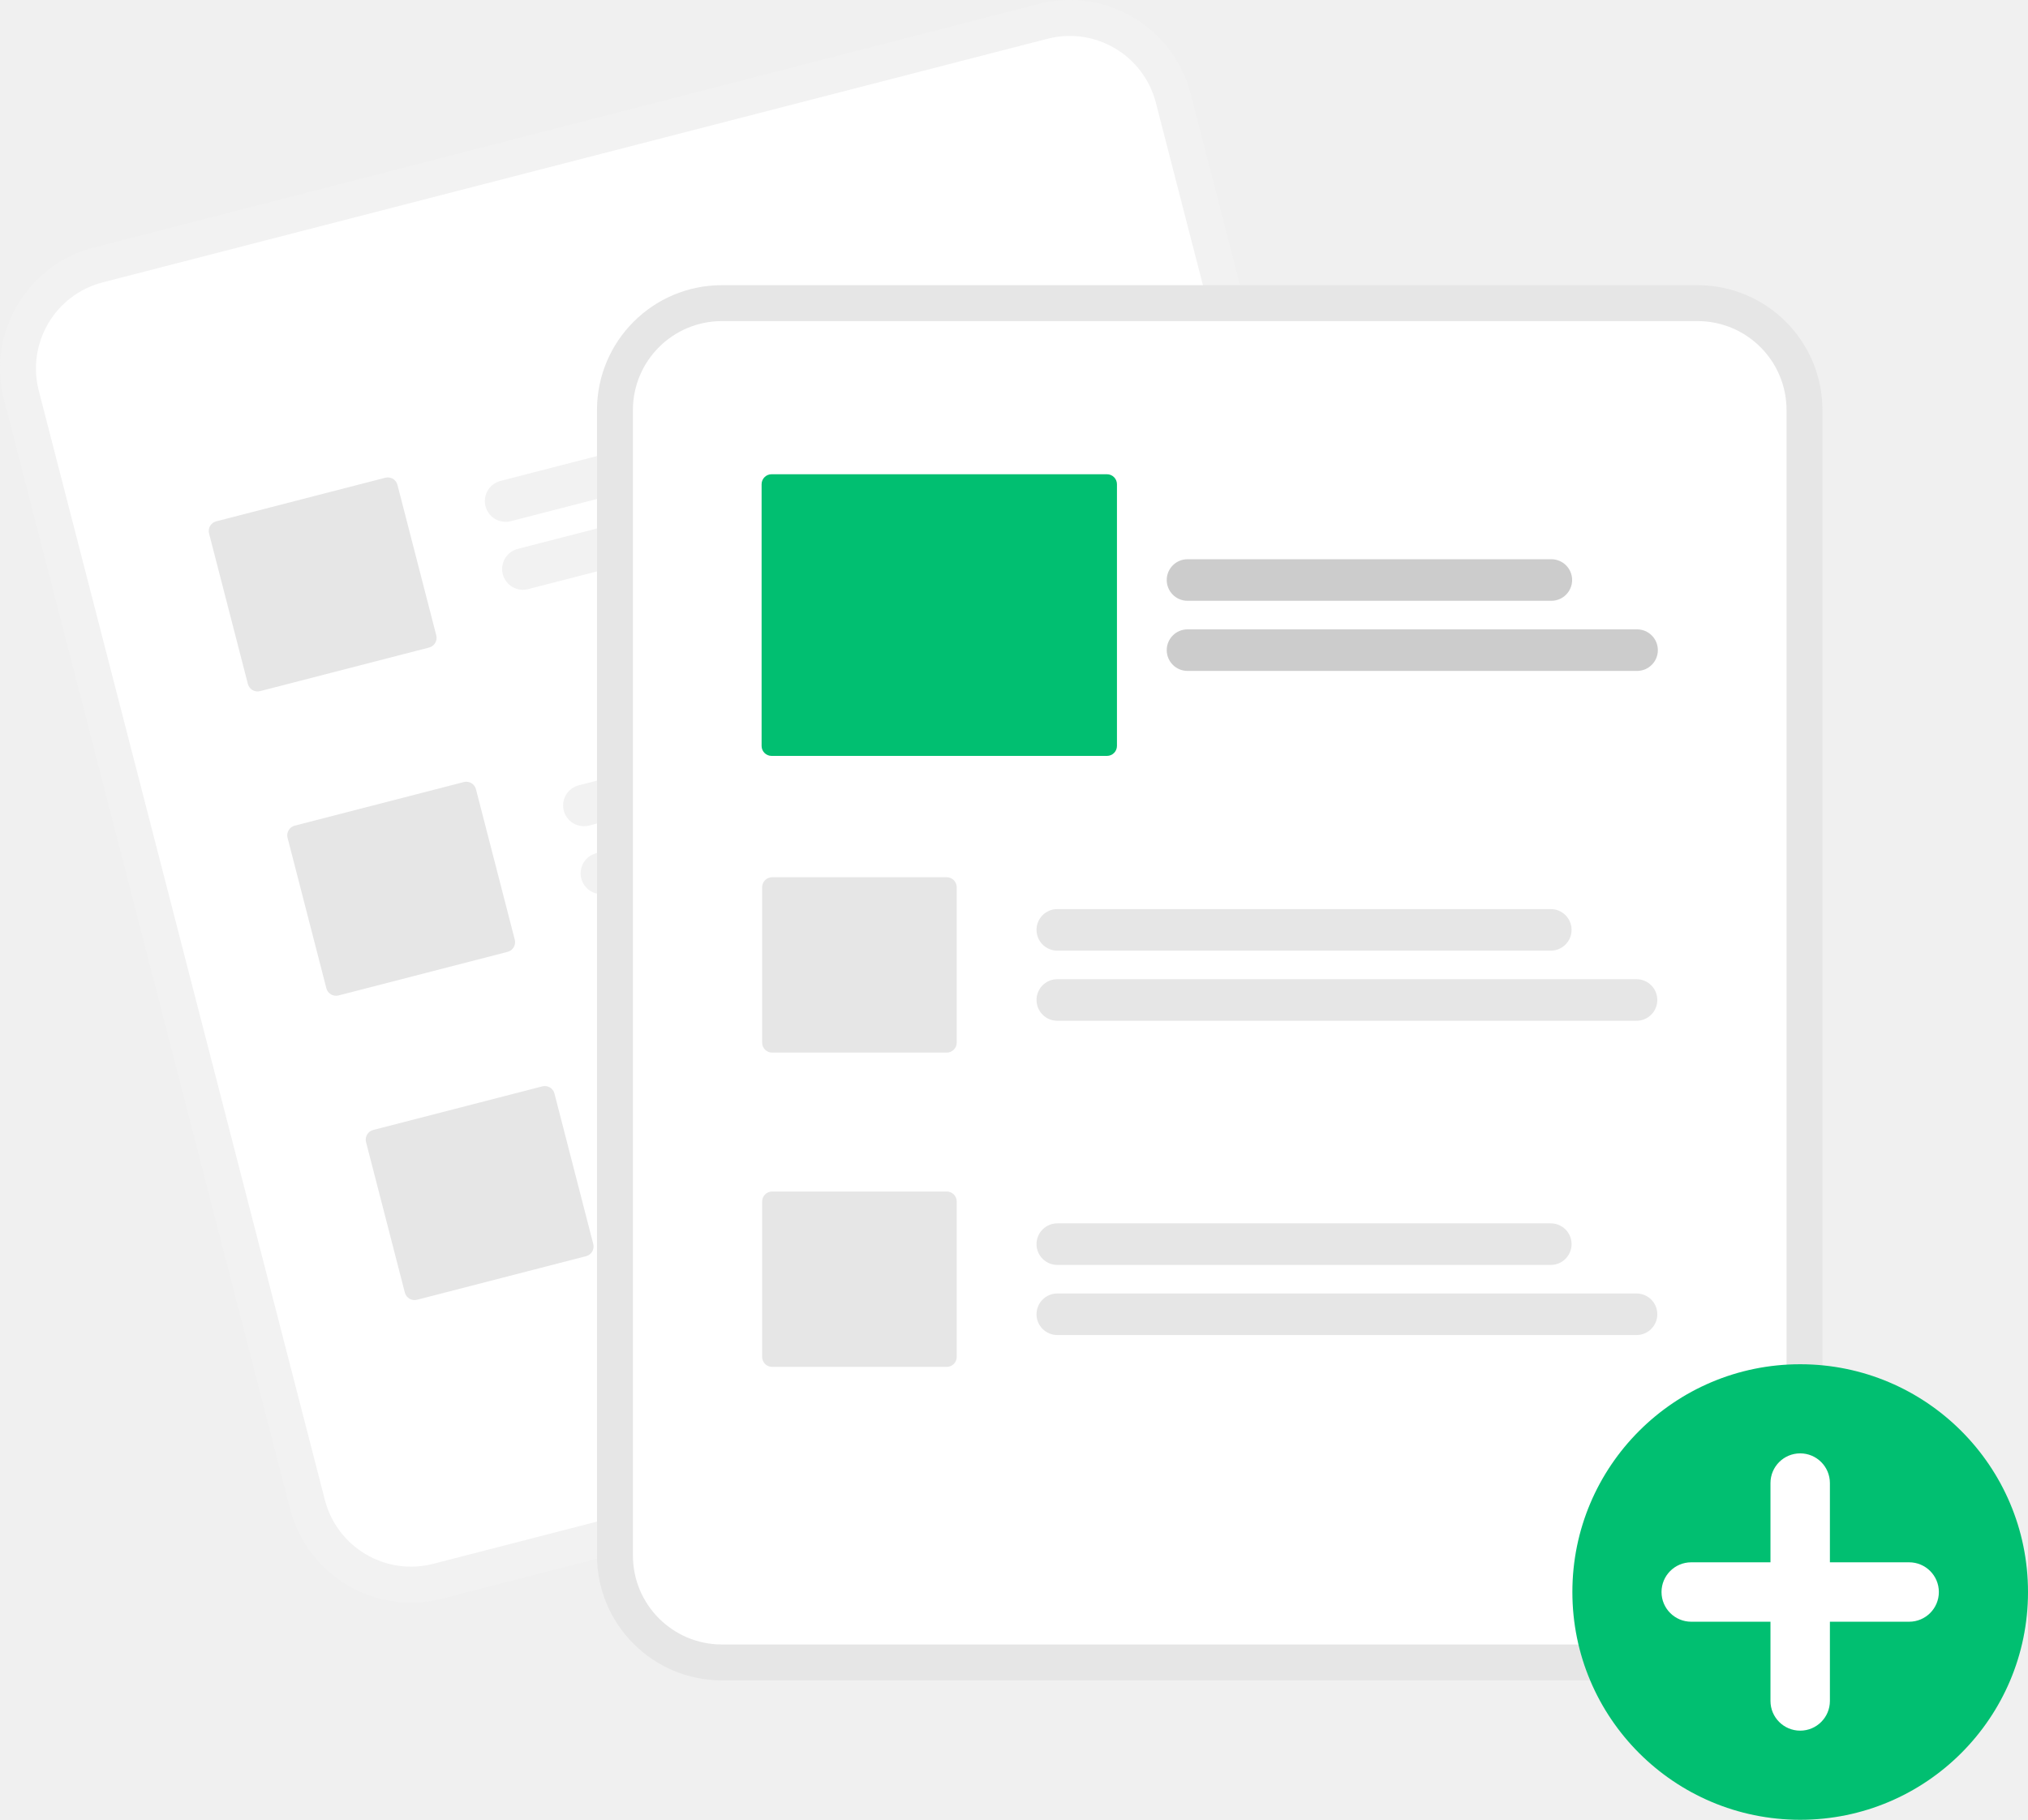
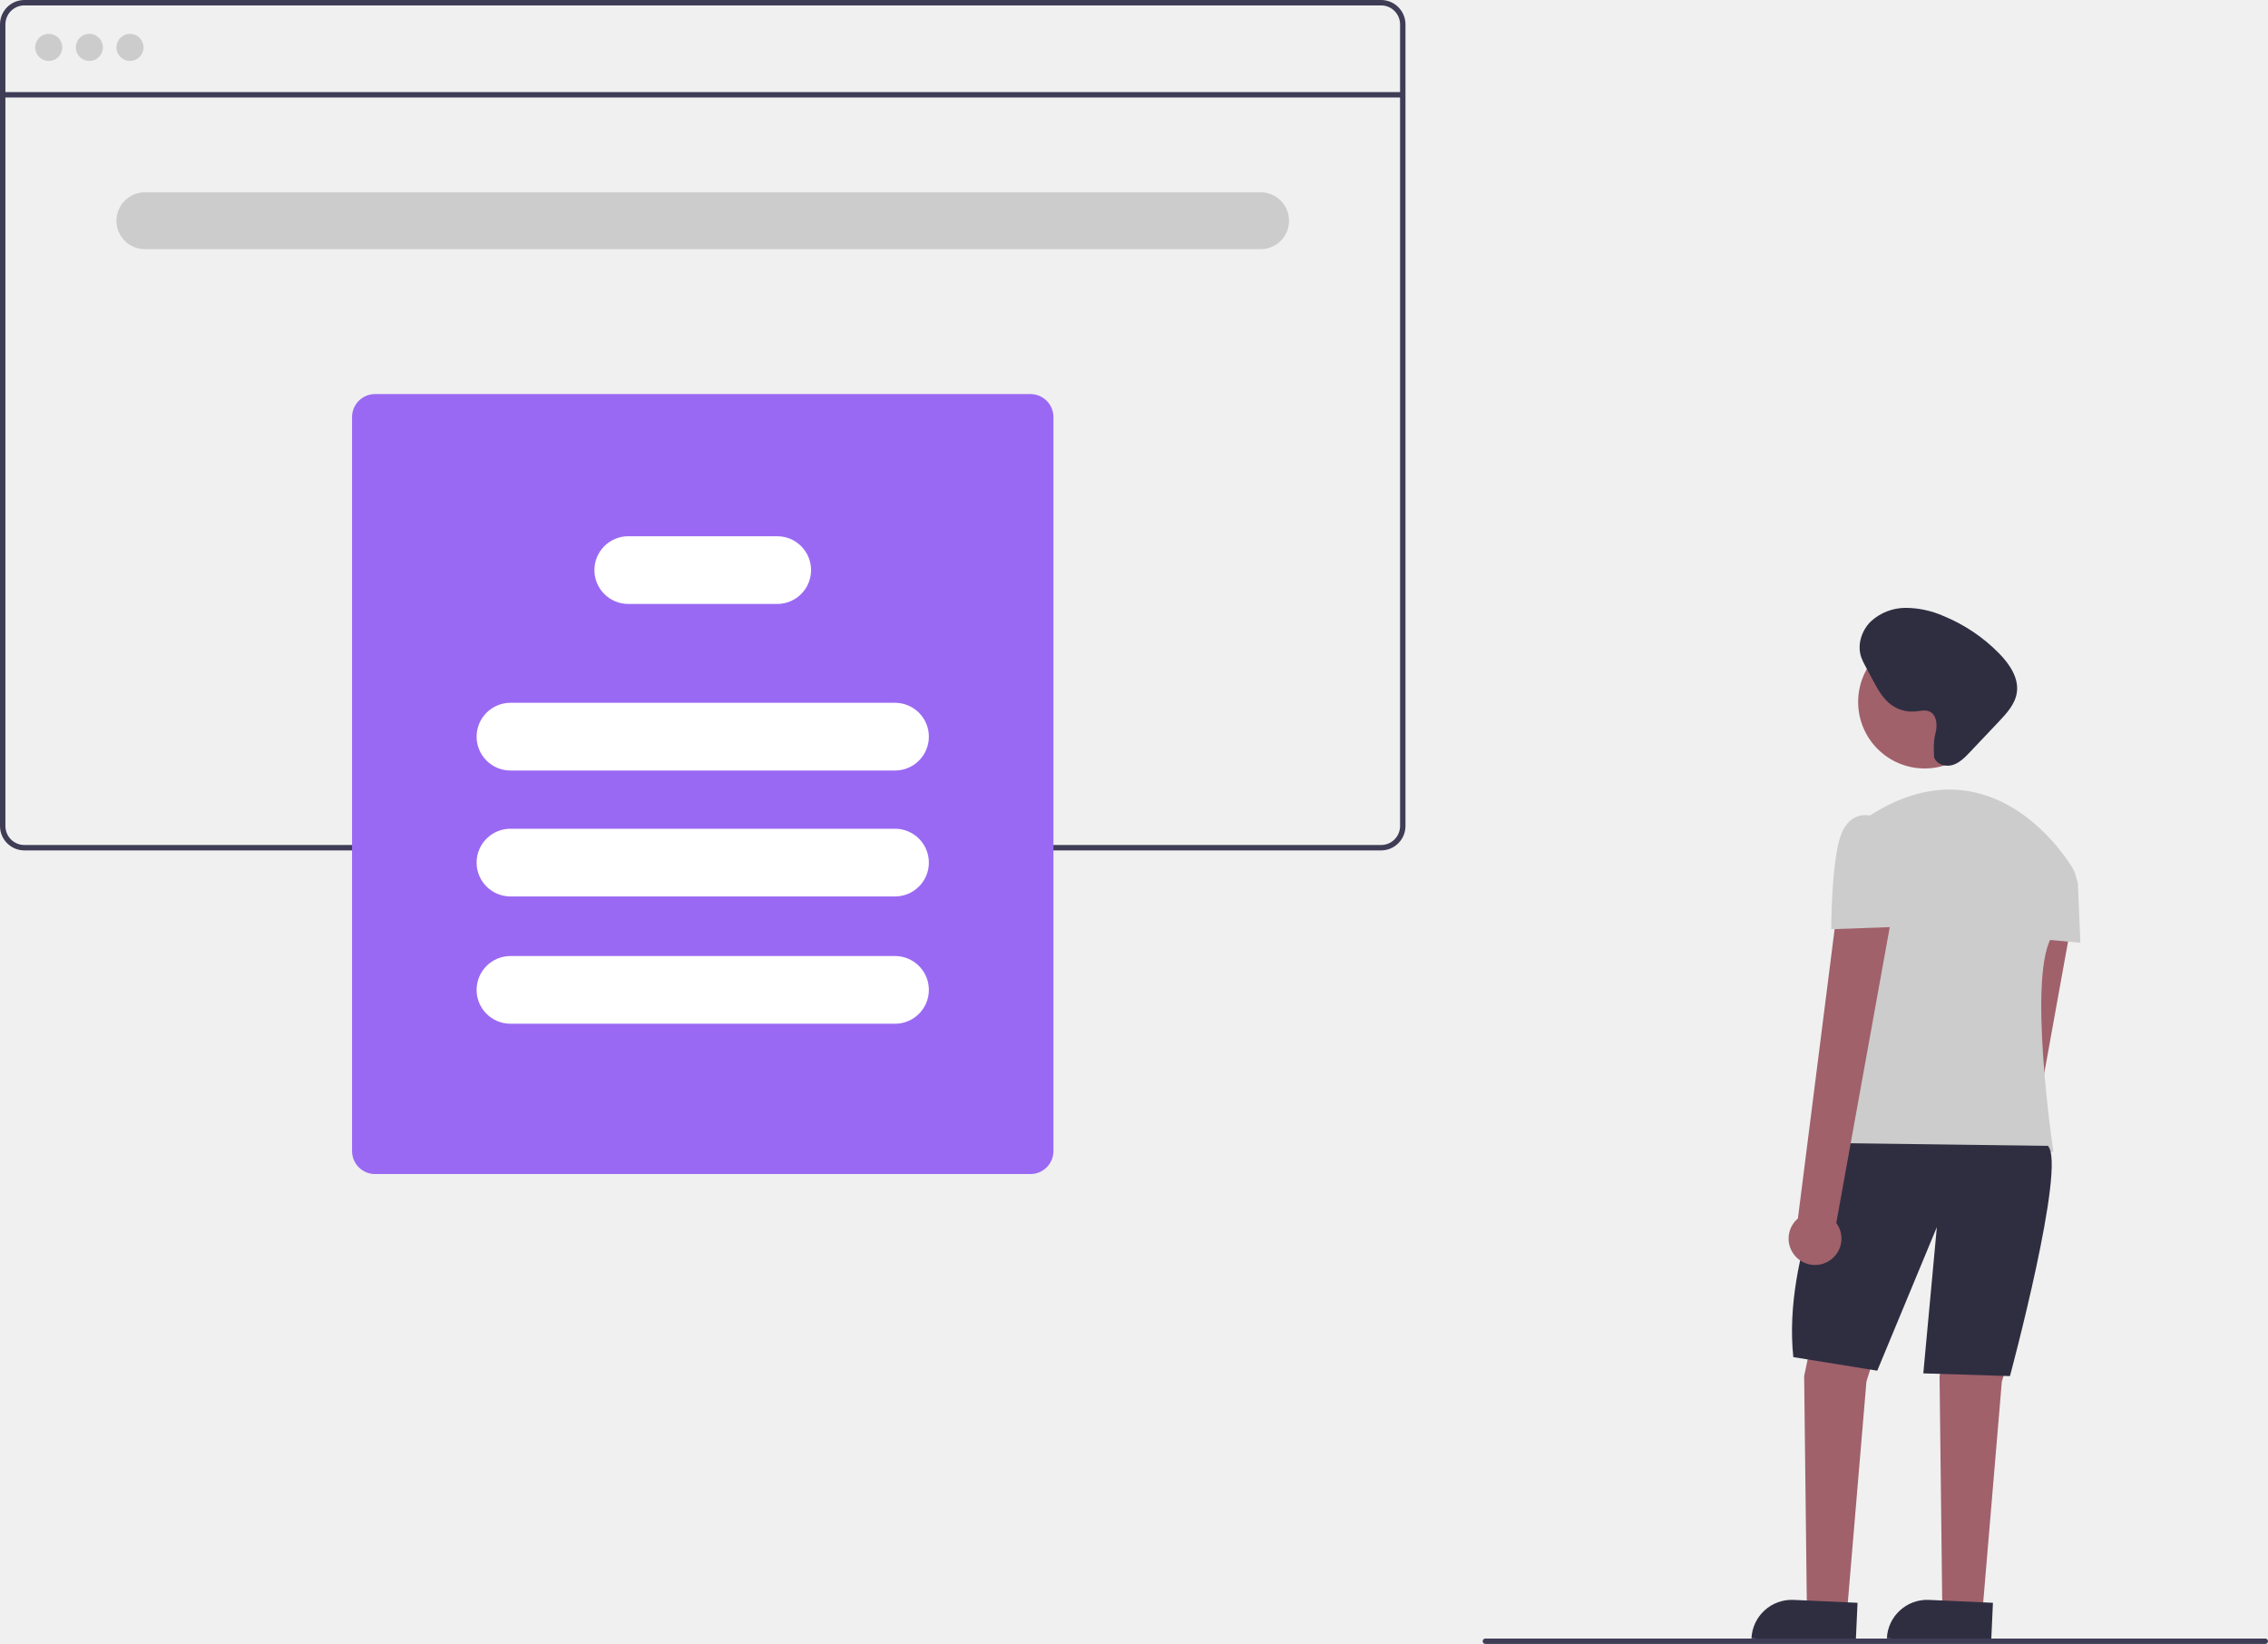
- <svg xmlns="http://www.w3.org/2000/svg" id="a14aeead-7a51-49c7-9dde-c662f5733ecb" data-name="Layer 1" width="782.044" height="701.88" viewBox="0 0 782.044 701.88">
-   <path d="M609.488,100.59l-25.446,6.562L270.537,187.999,245.091,194.561A48.179,48.179,0,0,0,210.508,253.179L320.849,681.056a48.179,48.179,0,0,0,58.618,34.583l.066-.017,364.265-93.937.066-.017a48.179,48.179,0,0,0,34.583-58.618l-110.341-427.877A48.179,48.179,0,0,0,609.488,100.59Z" transform="translate(-208.9778 -99.05999)" fill="#f2f2f2" />
-   <path d="M612.948,114.005l-30.139,7.772L278.69,200.204l-30.139,7.772a34.309,34.309,0,0,0-24.628,41.743l110.341,427.877a34.309,34.309,0,0,0,41.743,24.627l.066-.017,364.265-93.937.066-.017a34.309,34.309,0,0,0,24.627-41.743l-110.341-427.877A34.309,34.309,0,0,0,612.948,114.005Z" transform="translate(-208.9778 -99.05999)" fill="#fff" />
-   <path d="M590.19,252.563,405.917,300.084a8.014,8.014,0,0,1-4.002-15.52l184.273-47.52A8.014,8.014,0,0,1,590.19,252.563Z" transform="translate(-208.9778 -99.05999)" fill="#f2f2f2" />
-   <path d="M628.955,270.499,412.671,326.274a8.014,8.014,0,1,1-4.002-15.52l216.284-55.775a8.014,8.014,0,0,1,4.002,15.52Z" transform="translate(-208.9778 -99.05999)" fill="#f2f2f2" />
-   <path d="M620.458,369.937l-184.273,47.52a8.014,8.014,0,1,1-4.002-15.52l184.273-47.52a8.014,8.014,0,1,1,4.002,15.52Z" transform="translate(-208.9778 -99.05999)" fill="#f2f2f2" />
-   <path d="M659.223,387.873l-216.284,55.775a8.014,8.014,0,1,1-4.002-15.52l216.284-55.775a8.014,8.014,0,0,1,4.002,15.52Z" transform="translate(-208.9778 -99.05999)" fill="#f2f2f2" />
-   <path d="M650.727,487.31l-184.273,47.52a8.014,8.014,0,0,1-4.002-15.52l184.273-47.52a8.014,8.014,0,0,1,4.002,15.52Z" transform="translate(-208.9778 -99.05999)" fill="#f2f2f2" />
-   <path d="M689.492,505.246l-216.284,55.775a8.014,8.014,0,1,1-4.002-15.52l216.284-55.775a8.014,8.014,0,0,1,4.002,15.52Z" transform="translate(-208.9778 -99.05999)" fill="#f2f2f2" />
-   <path d="M374.459,348.809l-65.212,16.817a3.847,3.847,0,0,1-4.681-2.761L289.596,304.816a3.847,3.847,0,0,1,2.761-4.681l65.212-16.817a3.847,3.847,0,0,1,4.681,2.761l14.969,58.048A3.847,3.847,0,0,1,374.459,348.809Z" transform="translate(-208.9778 -99.05999)" fill="#e6e6e6" />
-   <path d="M404.727,466.182l-65.212,16.817a3.847,3.847,0,0,1-4.681-2.761l-14.969-58.048A3.847,3.847,0,0,1,322.626,417.509l65.212-16.817a3.847,3.847,0,0,1,4.681,2.761l14.969,58.048A3.847,3.847,0,0,1,404.727,466.182Z" transform="translate(-208.9778 -99.05999)" fill="#e6e6e6" />
-   <path d="M434.995,583.556l-65.212,16.817a3.847,3.847,0,0,1-4.681-2.761l-14.969-58.048a3.847,3.847,0,0,1,2.761-4.681l65.212-16.817a3.847,3.847,0,0,1,4.681,2.761l14.969,58.048A3.847,3.847,0,0,1,434.995,583.556Z" transform="translate(-208.9778 -99.05999)" fill="#e6e6e6" />
-   <path d="M863.636,209.052H487.318a48.179,48.179,0,0,0-48.125,48.125V699.053a48.179,48.179,0,0,0,48.125,48.125H863.636a48.179,48.179,0,0,0,48.125-48.125V257.177A48.179,48.179,0,0,0,863.636,209.052Z" transform="translate(-208.9778 -99.05999)" fill="#e6e6e6" />
-   <path d="M863.637,222.906H487.318a34.309,34.309,0,0,0-34.271,34.271V699.053a34.309,34.309,0,0,0,34.271,34.271H863.637a34.309,34.309,0,0,0,34.271-34.271V257.177A34.309,34.309,0,0,0,863.637,222.906Z" transform="translate(-208.9778 -99.05999)" fill="#fff" />
-   <circle cx="694.194" cy="614.03" r="87.85" fill="#01bf71" />
-   <path d="M945.187,701.631H914.631V671.074a11.459,11.459,0,0,0-22.918,0v30.557H861.156a11.459,11.459,0,0,0,0,22.918h30.557V755.105a11.459,11.459,0,1,0,22.918,0V724.548h30.557a11.459,11.459,0,0,0,0-22.918Z" transform="translate(-208.9778 -99.05999)" fill="#fff" />
-   <path d="M807.001,465.716H616.699a8.014,8.014,0,1,1,0-16.028H807.001a8.014,8.014,0,0,1,0,16.028Z" transform="translate(-208.9778 -99.05999)" fill="#e6e6e6" />
-   <path d="M840.059,492.763H616.699a8.014,8.014,0,1,1,0-16.028H840.059a8.014,8.014,0,1,1,0,16.028Z" transform="translate(-208.9778 -99.05999)" fill="#e6e6e6" />
-   <path d="M807.001,586.929H616.699a8.014,8.014,0,1,1,0-16.028H807.001a8.014,8.014,0,0,1,0,16.028Z" transform="translate(-208.9778 -99.05999)" fill="#e6e6e6" />
-   <path d="M840.059,613.977H616.699a8.014,8.014,0,1,1,0-16.028H840.059a8.014,8.014,0,1,1,0,16.028Z" transform="translate(-208.9778 -99.05999)" fill="#e6e6e6" />
-   <path d="M574.07,505.042H506.724a3.847,3.847,0,0,1-3.843-3.843V441.252a3.847,3.847,0,0,1,3.843-3.843h67.346a3.847,3.847,0,0,1,3.843,3.843v59.947A3.847,3.847,0,0,1,574.07,505.042Z" transform="translate(-208.9778 -99.05999)" fill="#e6e6e6" />
-   <path d="M574.07,626.255H506.724a3.847,3.847,0,0,1-3.843-3.843V562.465a3.847,3.847,0,0,1,3.843-3.843h67.346a3.847,3.847,0,0,1,3.843,3.843v59.947A3.847,3.847,0,0,1,574.07,626.255Z" transform="translate(-208.9778 -99.05999)" fill="#e6e6e6" />
-   <path d="M807.212,330.781H666.91a8.014,8.014,0,0,1,0-16.028H807.212a8.014,8.014,0,0,1,0,16.028Z" transform="translate(-208.9778 -99.05999)" fill="#ccc" />
-   <path d="M840.27,357.829H666.91a8.014,8.014,0,1,1,0-16.028h173.36a8.014,8.014,0,0,1,0,16.028Z" transform="translate(-208.9778 -99.05999)" fill="#ccc" />
-   <path d="M635.859,390.607H506.513a3.847,3.847,0,0,1-3.843-3.843V285.817a3.847,3.847,0,0,1,3.843-3.843H635.859a3.847,3.847,0,0,1,3.843,3.843V386.764A3.847,3.847,0,0,1,635.859,390.607Z" transform="translate(-208.9778 -99.05999)" fill="#01bf71" />
+ <svg xmlns="http://www.w3.org/2000/svg" id="e3f9207d-45bb-4c5f-8073-de7ce7a37f24" data-name="Layer 1" width="837.5" height="606.999" viewBox="0 0 837.5 606.999">
+   <path d="M691.25,146.5h-501a9.014,9.014,0,0,0-9,9v296a9.014,9.014,0,0,0,9,9h501a9.014,9.014,0,0,0,9-9v-296A9.014,9.014,0,0,0,691.25,146.5Zm7,305a7.008,7.008,0,0,1-7,7h-501a7.008,7.008,0,0,1-7-7v-296a7.008,7.008,0,0,1,7-7h501a7.008,7.008,0,0,1,7,7Z" transform="translate(-181.2502 -146.5004)" fill="#3f3d56" />
+   <rect x="1" y="34" width="517" height="2" fill="#3f3d56" />
+   <circle cx="18" cy="17.5" r="5" fill="#ccc" />
+   <circle cx="33" cy="17.5" r="5" fill="#ccc" />
+   <circle cx="48" cy="17.5" r="5" fill="#ccc" />
+   <path d="M561.75,580h-242a8.51,8.51,0,0,1-8.5-8.5v-271a8.51,8.51,0,0,1,8.5-8.5h242a8.509,8.509,0,0,1,8.5,8.5v271A8.51,8.51,0,0,1,561.75,580Z" transform="translate(-181.2502 -146.5004)" fill="#9a69f3" />
+   <path d="M511.75,431h-142a12.5,12.5,0,0,1,0-25h142a12.5,12.5,0,0,1,0,25Z" transform="translate(-181.2502 -146.5004)" fill="#fff" />
+   <path d="M511.75,477.5h-142a12.5,12.5,0,0,1,0-25h142a12.5,12.5,0,0,1,0,25Z" transform="translate(-181.2502 -146.5004)" fill="#fff" />
+   <path d="M511.75,524.5h-142a12.5,12.5,0,1,1,0-25h142a12.5,12.5,0,0,1,0,25Z" transform="translate(-181.2502 -146.5004)" fill="#fff" />
+   <path d="M468.25,369.5h-55a12.5,12.5,0,0,1,0-25h55a12.5,12.5,0,0,1,0,25Z" transform="translate(-181.2502 -146.5004)" fill="#fff" />
+   <rect x="43" y="71" width="433" height="21" rx="10.5" fill="#ccc" />
+   <path d="M920.867,622.523a9.691,9.691,0,0,0,3.465-14.45l22.582-124.975-21.073-.278-15.682,123.584a9.743,9.743,0,0,0,10.707,16.119Z" transform="translate(-181.2502 -146.5004)" fill="#a0616a" />
+   <polygon points="674.215 470.097 666.215 508.097 667.215 593.097 682.215 593.097 689.215 510.097 700.215 475.097 674.215 470.097" fill="#a0616a" />
+   <polygon points="724.215 470.097 716.215 508.097 717.215 593.097 732.215 593.097 739.215 510.097 750.215 475.097 724.215 470.097" fill="#a0616a" />
+   <path d="M843.216,737.425h23.644a0,0,0,0,1,0,0v14.887a0,0,0,0,1,0,0H828.33a0,0,0,0,1,0,0v0A14.887,14.887,0,0,1,843.216,737.425Z" transform="translate(-146.6022 -184.1685) rotate(2.59897)" fill="#2f2e41" />
+   <path d="M893.216,737.425h23.644a0,0,0,0,1,0,0v14.887a0,0,0,0,1,0,0H878.33a0,0,0,0,1,0,0v0A14.887,14.887,0,0,1,893.216,737.425Z" transform="translate(-146.5508 -186.4357) rotate(2.59897)" fill="#2f2e41" />
+   <circle cx="710.715" cy="259.18" r="24.561" fill="#a0616a" />
+   <path d="M946.243,466.43c-8.127-12.752-35.166-44.527-75.278-18.332,0,0,9.5,79.5-13.5,122.5,0,0,53,16,82,1,0,0-10-67,0-80a53.904,53.904,0,0,0,8.013-13.726A12.891,12.891,0,0,0,946.243,466.43Z" transform="translate(-181.2502 -146.5004)" fill="#ccc" />
+   <path d="M936.465,465.598l9.814,4.089a3.718,3.718,0,0,1,2.285,3.278l.901,21.633-22-2Z" transform="translate(-181.2502 -146.5004)" fill="#ccc" />
+   <path d="M861.465,568.598s-22,41-18,79l31,5,22-53-5,54,32,1s21-78,14-85Z" transform="translate(-181.2502 -146.5004)" fill="#2f2e41" />
+   <path d="M855.867,612.523a9.691,9.691,0,0,0,3.465-14.45l22.582-124.975-21.073-.278-15.682,123.584a9.743,9.743,0,0,0,10.707,16.119Z" transform="translate(-181.2502 -146.5004)" fill="#a0616a" />
+   <path d="M880.465,448.598l-9-1s-8-2-11,9-3,33-3,33l28-1Z" transform="translate(-181.2502 -146.5004)" fill="#ccc" />
+   <path d="M895.899,417.505c.882-3.062.627-7.205-2.341-8.363-1.547-.603-3.272-.127-4.924.042a13.141,13.141,0,0,1-9.081-2.499c-3.071-2.283-4.967-5.772-6.768-9.147l-2.724-5.106a22.18,22.18,0,0,1-1.546-3.327c-1.516-4.507.13-9.726,3.499-13.082a18.976,18.976,0,0,1,12.963-5.082,34.984,34.984,0,0,1,13.851,2.967,61.261,61.261,0,0,1,20.653,13.875c3.832,3.92,7.32,9.027,6.52,14.45-.623,4.221-3.7,7.602-6.635,10.7l-10.645,11.237c-1.885,1.99-3.9,4.061-6.532,4.826s-6.023-.359-6.741-3.004C895.45,425.991,895.017,420.567,895.899,417.505Z" transform="translate(-181.2502 -146.5004)" fill="#2f2e41" />
+   <path d="M1018.75,752.5a1.003,1.003,0,0,1-1,1h-288a1,1,0,0,1,0-2h288A1.003,1.003,0,0,1,1018.75,752.5Z" transform="translate(-181.2502 -146.5004)" fill="#3f3d56" />
</svg>
